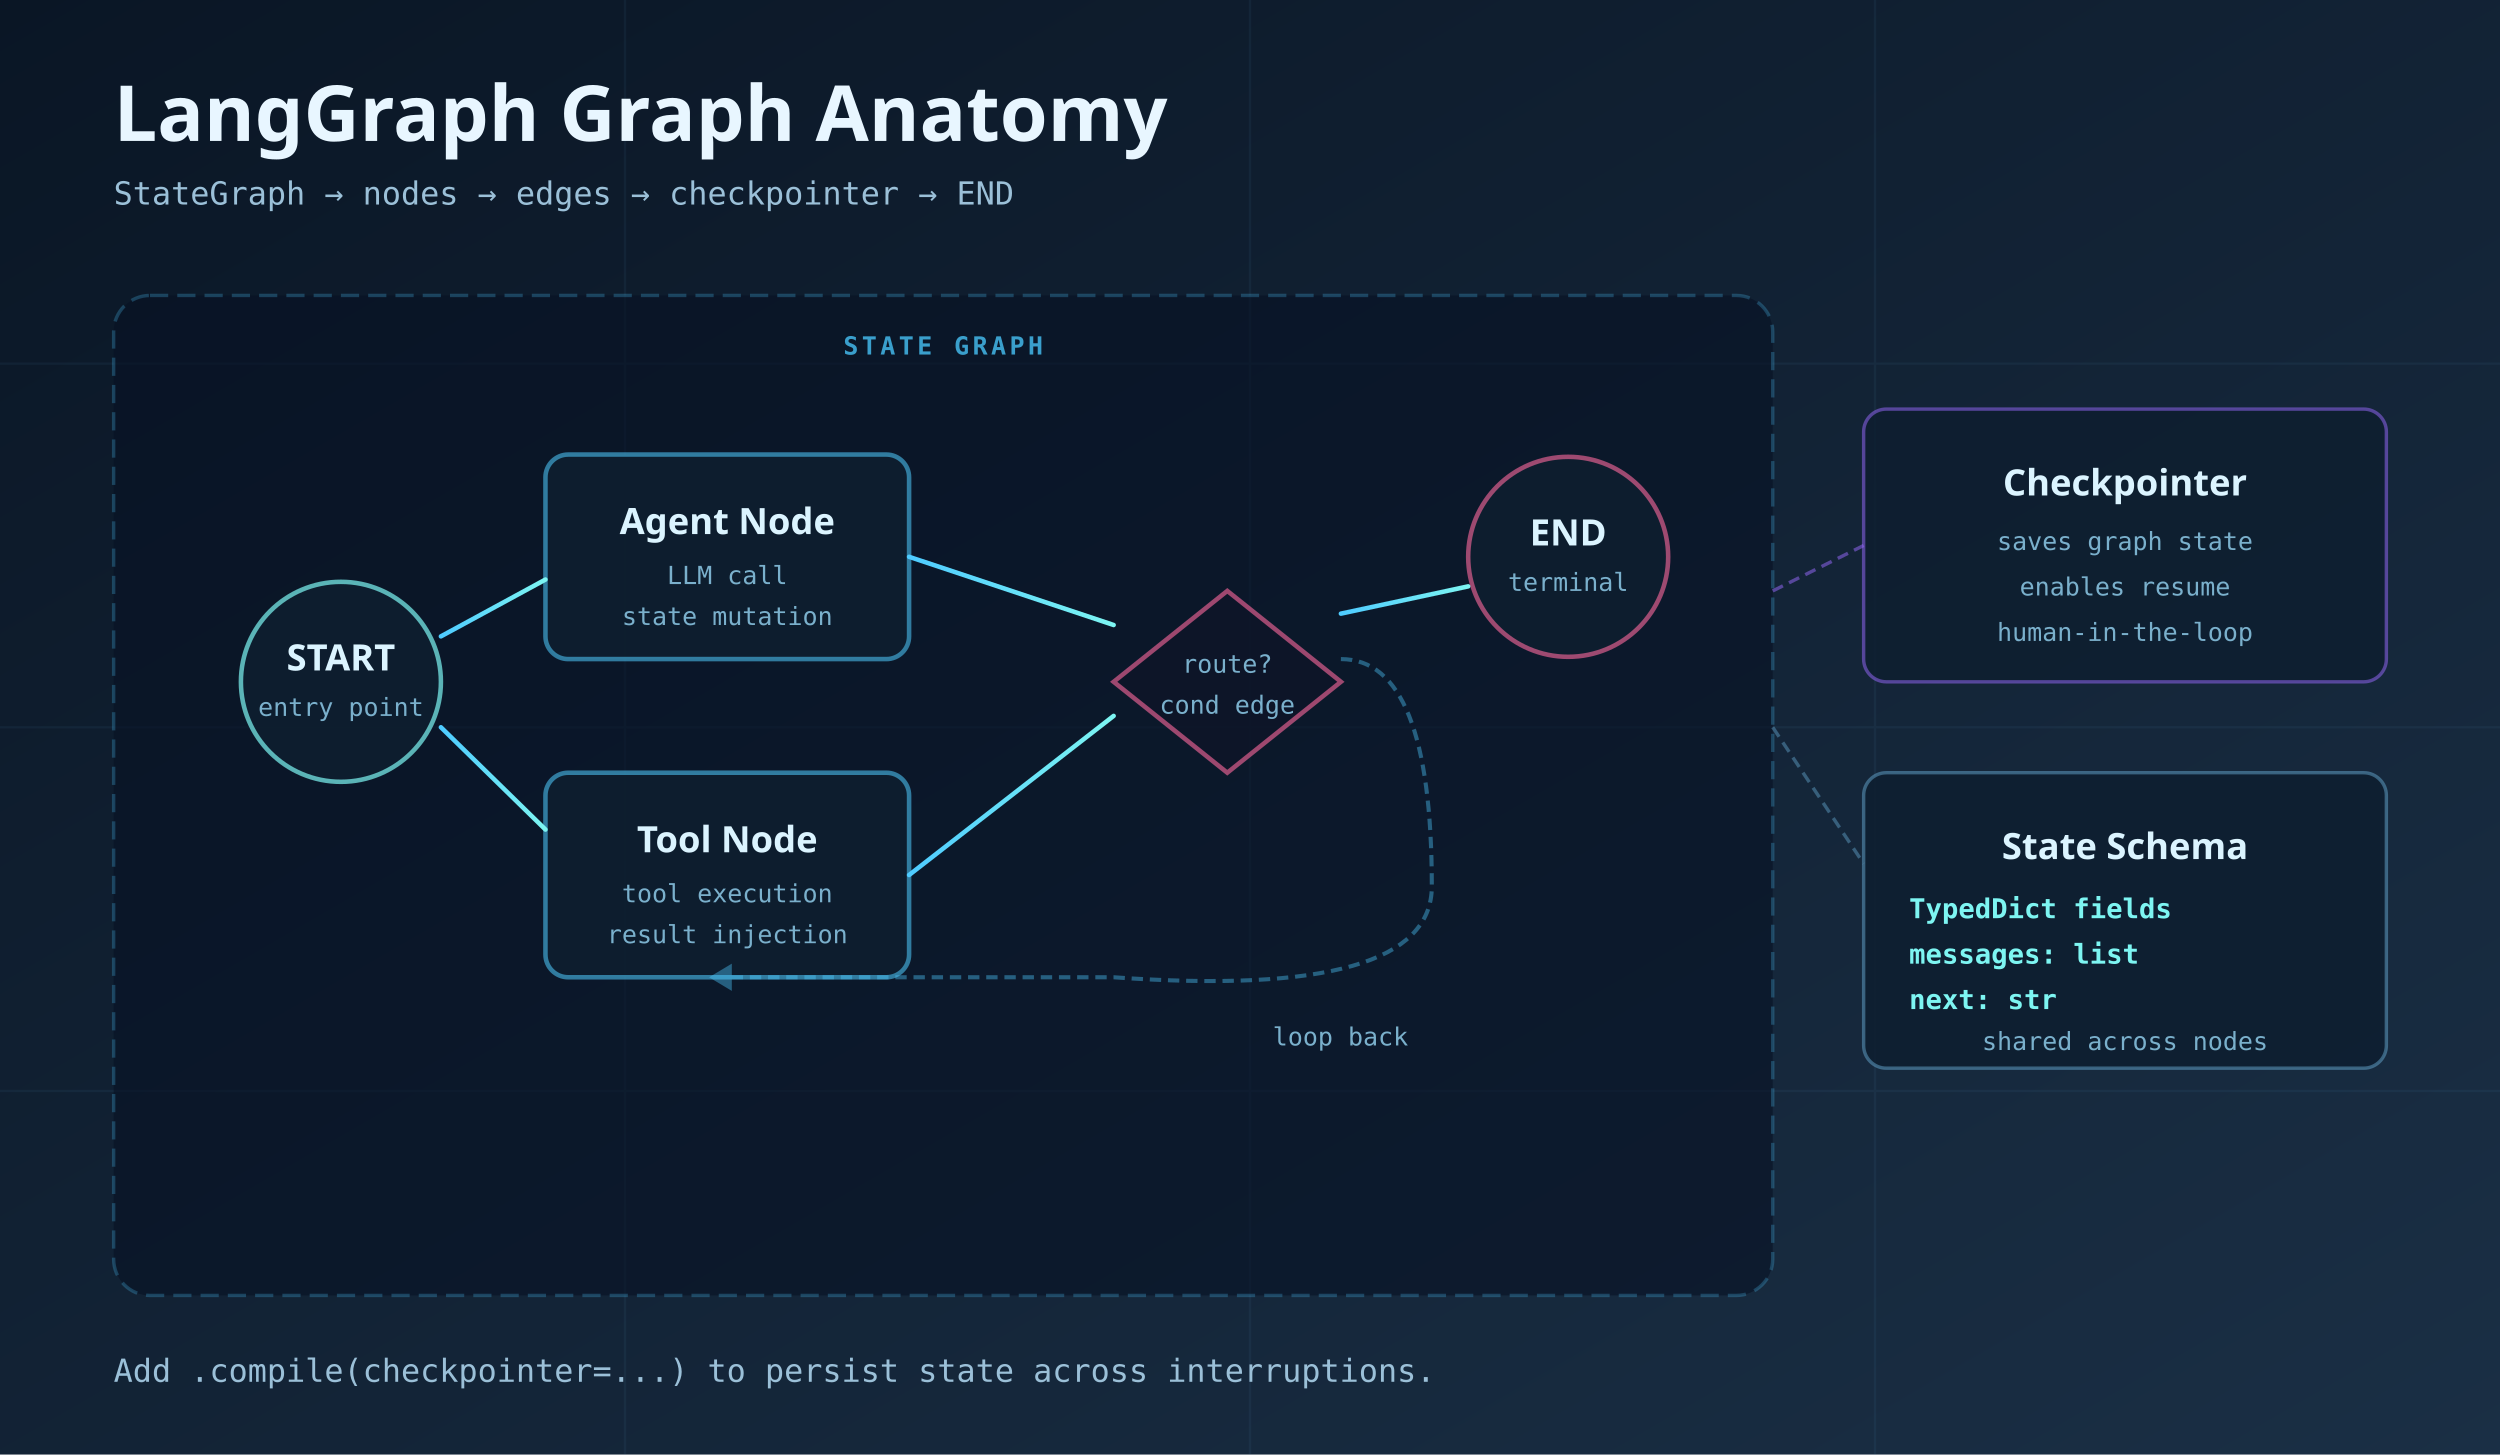
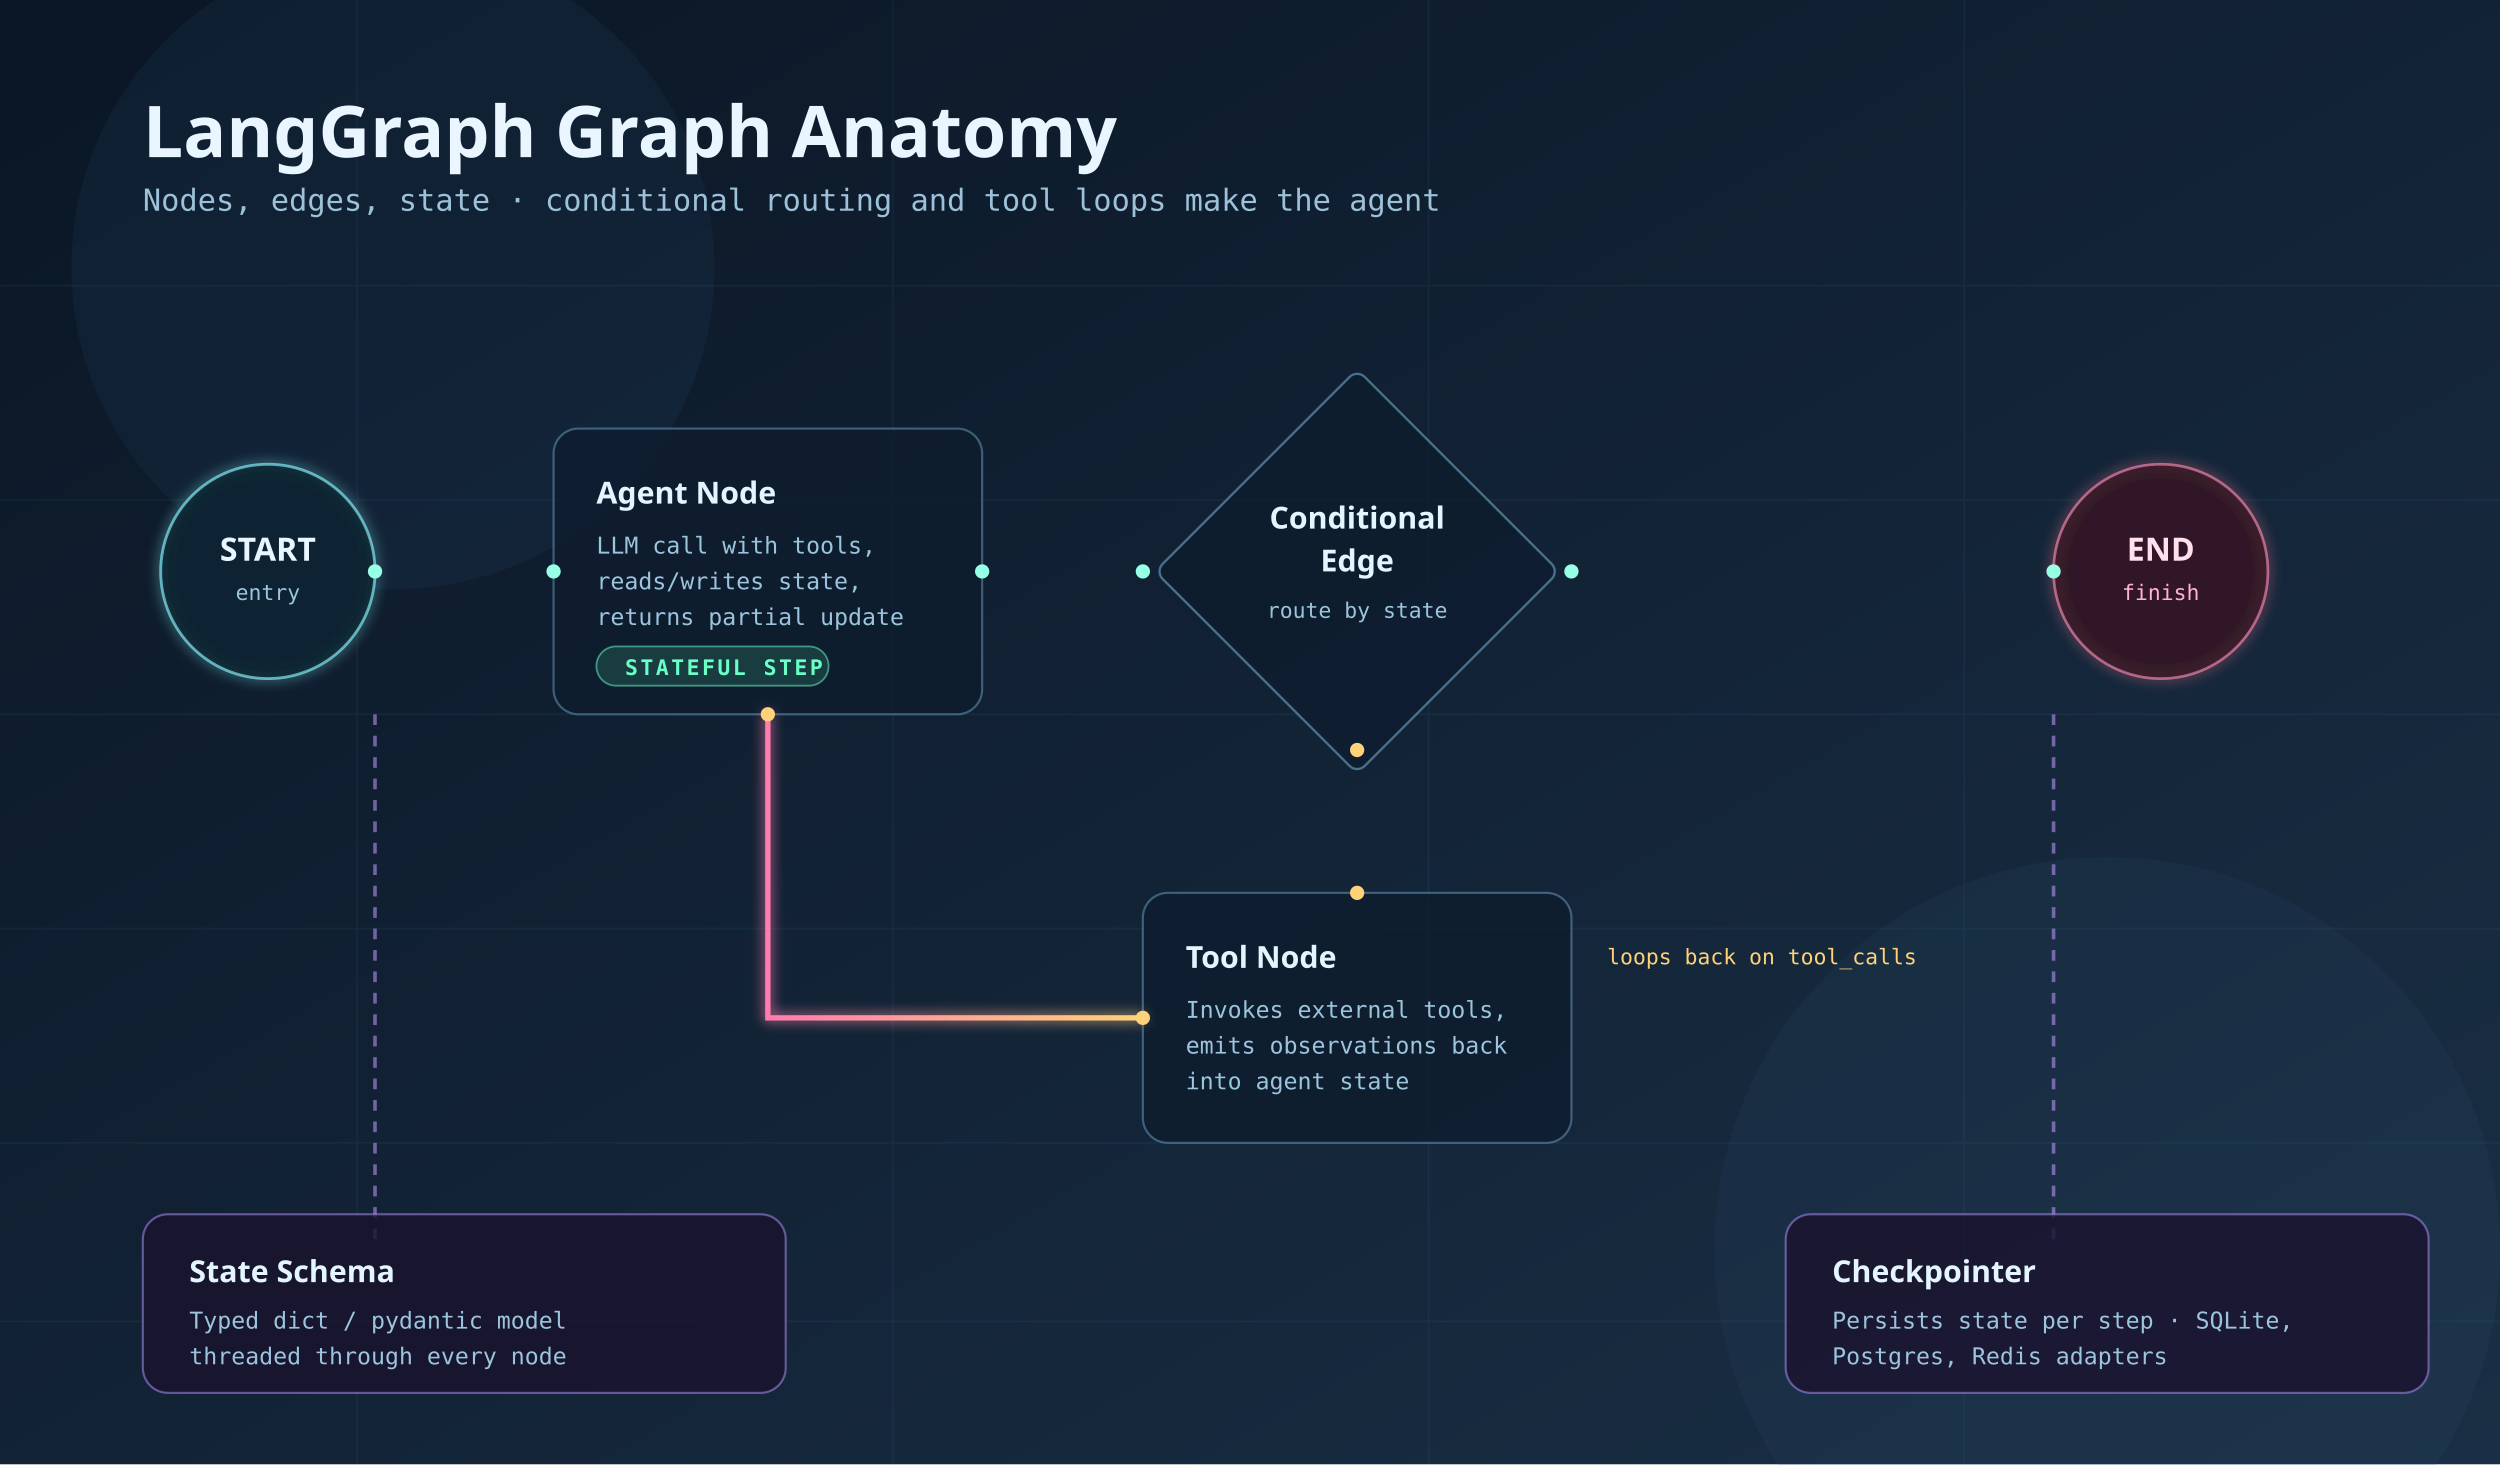
- <svg xmlns="http://www.w3.org/2000/svg" viewBox="0 0 1100 640" role="img" aria-labelledby="lgcs-title lgcs-desc">
+ <svg xmlns="http://www.w3.org/2000/svg" viewBox="0 0 1400 820" role="img" aria-labelledby="lgcs-title lgcs-desc">
  <defs>
-     <linearGradient id="lgcs-bg" x1="0" x2="1" y1="0" y2="1">
+     <linearGradient id="bg" x1="0" x2="1" y1="0" y2="1">
      <stop offset="0%" stop-color="#0a1625" />
      <stop offset="100%" stop-color="#1a2f45" />
    </linearGradient>
-     <linearGradient id="lgcs-cyan" x1="0" x2="1" y1="0" y2="0">
+     <linearGradient id="cyanLine" x1="0" x2="1" y1="0" y2="0">
      <stop offset="0%" stop-color="#4ecbff" />
      <stop offset="100%" stop-color="#7df5f2" />
    </linearGradient>
-     <linearGradient id="lgcs-pink" x1="0" x2="1" y1="0" y2="0">
-       <stop offset="0%" stop-color="#ff6a9e" />
-       <stop offset="100%" stop-color="#ffc17d" />
+     <linearGradient id="ok" x1="0" x2="1" y1="0" y2="0">
+       <stop offset="0%" stop-color="#4ef2a5" />
+       <stop offset="100%" stop-color="#78ffe2" />
    </linearGradient>
-     <filter id="lgcs-glow" x="-15%" y="-15%" width="130%" height="130%">
-       <feGaussianBlur stdDeviation="4" result="blur" />
+     <linearGradient id="warn" x1="0" x2="1" y1="0" y2="0">
+       <stop offset="0%" stop-color="#ff7cae" />
+       <stop offset="100%" stop-color="#ffd178" />
+     </linearGradient>
+     <filter id="glow" x="-40%" y="-40%" width="180%" height="180%">
+       <feGaussianBlur stdDeviation="3.5" result="blur" />
      <feMerge>
        <feMergeNode in="blur" />
        <feMergeNode in="SourceGraphic" />
      </feMerge>
    </filter>
    <style>
-       .lgcs-title { font: 700 34px 'Space Grotesk', sans-serif; fill: #e8f6ff; }
-       .lgcs-sub   { font: 500 14px 'Space Mono', monospace; fill: #9bc0d8; }
-       .lgcs-node  { font: 700 16px 'Space Grotesk', sans-serif; fill: #dbf4ff; }
-       .lgcs-small { font: 500 11px 'Space Mono', monospace; fill: #7ab0cc; }
-       .lgcs-tag   { font: 600 11px 'Space Mono', monospace; letter-spacing: 1.5px; }
-       .lgcs-code  { font: 600 12px 'Space Mono', monospace; fill: #7df5f2; }
+       .title { font: 700 40px 'Space Grotesk', sans-serif; fill: #e9f6ff; }
+       .sub { font: 500 17px 'Space Mono', monospace; fill: #9dc1d8; }
+       .stepTitle { font: 700 17px 'Space Grotesk', sans-serif; fill: #e3f5ff; }
+       .stepText { font: 500 13px 'Space Mono', monospace; fill: #9bc4dd; }
+       .okText { font: 700 12px 'Space Mono', monospace; fill: #6affc7; letter-spacing: 1.4px; }
+       .card { fill: rgba(14, 29, 46, 0.82); stroke: rgba(120, 179, 216, 0.44); stroke-width: 1.2; rx: 14; }
    </style>
  </defs>
-   <rect width="1100" height="640" fill="url(#lgcs-bg)" />
+   <rect width="1400" height="820" fill="url(#bg)" />
  <g opacity="0.07" stroke="#5fa2d0" stroke-width="1">
-     <line x1="0" y1="160" x2="1100" y2="160" />
-     <line x1="0" y1="320" x2="1100" y2="320" />
-     <line x1="0" y1="480" x2="1100" y2="480" />
-     <line x1="275" y1="0" x2="275" y2="640" />
-     <line x1="550" y1="0" x2="550" y2="640" />
-     <line x1="825" y1="0" x2="825" y2="640" />
+     <path d="M0 160 H1400" />
+     <path d="M0 280 H1400" />
+     <path d="M0 400 H1400" />
+     <path d="M0 520 H1400" />
+     <path d="M0 640 H1400" />
+     <path d="M0 740 H1400" />
+     <path d="M200 0 V820" />
+     <path d="M500 0 V820" />
+     <path d="M800 0 V820" />
+     <path d="M1100 0 V820" />
  </g>
-   <text class="lgcs-title" x="50" y="62">LangGraph Graph Anatomy</text>
-   <text class="lgcs-sub" x="50" y="90">StateGraph → nodes → edges → checkpointer → END</text>
-   <rect x="50" y="130" width="730" height="440" rx="16" fill="rgba(8,18,35,0.6)" stroke="rgba(78,203,255,0.25)" stroke-width="1.5" stroke-dasharray="8,4" />
-   <text class="lgcs-tag" x="415" y="156" text-anchor="middle" fill="#3a9fcc">STATE GRAPH</text>
-   <circle cx="150" cy="300" r="44" fill="rgba(14,30,47,0.9)" stroke="rgba(125,245,242,0.7)" stroke-width="2" />
-   <text class="lgcs-node" x="150" y="295" text-anchor="middle" fill="#7df5f2">START</text>
-   <text class="lgcs-small" x="150" y="315" text-anchor="middle">entry point</text>
-   <rect x="240" y="200" width="160" height="90" rx="10" fill="rgba(14,30,47,0.9)" stroke="rgba(78,203,255,0.55)" stroke-width="2" />
-   <text class="lgcs-node" x="320" y="235" text-anchor="middle">Agent Node</text>
-   <text class="lgcs-small" x="320" y="257" text-anchor="middle">LLM call</text>
-   <text class="lgcs-small" x="320" y="275" text-anchor="middle">state mutation</text>
-   <rect x="240" y="340" width="160" height="90" rx="10" fill="rgba(14,30,47,0.9)" stroke="rgba(78,203,255,0.55)" stroke-width="2" />
-   <text class="lgcs-node" x="320" y="375" text-anchor="middle">Tool Node</text>
-   <text class="lgcs-small" x="320" y="397" text-anchor="middle">tool execution</text>
-   <text class="lgcs-small" x="320" y="415" text-anchor="middle">result injection</text>
-   <polygon points="490,300 540,260 590,300 540,340" fill="rgba(14,22,40,0.9)" stroke="rgba(255,106,158,0.6)" stroke-width="2" />
-   <text class="lgcs-small" x="540" y="296" text-anchor="middle" fill="#ffaac8">route?</text>
-   <text class="lgcs-small" x="540" y="314" text-anchor="middle" fill="#ffaac8">cond edge</text>
-   <circle cx="690" cy="245" r="44" fill="rgba(14,30,47,0.9)" stroke="rgba(255,106,158,0.6)" stroke-width="2" />
-   <text class="lgcs-node" x="690" y="240" text-anchor="middle" fill="#ffaac8">END</text>
-   <text class="lgcs-small" x="690" y="260" text-anchor="middle">terminal</text>
-   <path d="M590 290 Q630 290 630 390 Q630 440 490 430 Q380 430 320 430" fill="none" stroke="rgba(78,203,255,0.4)" stroke-width="1.8" stroke-dasharray="5,3" />
-   <polygon points="322,424 312,430 322,436" fill="rgba(78,203,255,0.4)" />
-   <text class="lgcs-small" x="560" y="460">loop back</text>
-   <g fill="none" stroke="url(#lgcs-cyan)" stroke-width="2" stroke-linecap="round">
-     <path d="M194 280 L240 255" />
-     <path d="M194 320 L240 365" />
-     <path d="M400 245 L490 275" />
-     <path d="M400 385 L490 315" />
-     <path d="M590 270 L646 258" />
+   <g opacity="0.14">
+     <circle cx="220" cy="150" r="180" fill="#2f4f74" />
+     <circle cx="1180" cy="700" r="220" fill="#2c4f6b" />
  </g>
-   <rect x="820" y="180" width="230" height="120" rx="10" fill="rgba(14,30,47,0.85)" stroke="rgba(155,107,255,0.5)" stroke-width="1.5" />
-   <text class="lgcs-node" x="935" y="218" text-anchor="middle" fill="#c17df5">Checkpointer</text>
-   <text class="lgcs-small" x="935" y="242" text-anchor="middle">saves graph state</text>
-   <text class="lgcs-small" x="935" y="262" text-anchor="middle">enables resume</text>
-   <text class="lgcs-small" x="935" y="282" text-anchor="middle">human-in-the-loop</text>
-   <rect x="820" y="340" width="230" height="130" rx="10" fill="rgba(14,30,47,0.85)" stroke="rgba(109,181,222,0.45)" stroke-width="1.5" />
-   <text class="lgcs-node" x="935" y="378" text-anchor="middle">State Schema</text>
-   <text class="lgcs-code" x="840" y="404">TypedDict fields</text>
-   <text class="lgcs-code" x="840" y="424">messages: list</text>
-   <text class="lgcs-code" x="840" y="444">next: str</text>
-   <text class="lgcs-small" x="935" y="462" text-anchor="middle">shared across nodes</text>
-   <path d="M780 260 L820 240" fill="none" stroke="rgba(155,107,255,0.5)" stroke-width="1.5" stroke-dasharray="5,3" />
-   <path d="M780 320 L820 380" fill="none" stroke="rgba(109,181,222,0.4)" stroke-width="1.5" stroke-dasharray="5,3" />
-   <text class="lgcs-sub" x="50" y="608">Add .compile(checkpointer=...) to persist state across interruptions.</text>
+   <text class="title" x="80" y="88">LangGraph Graph Anatomy</text>
+   <text class="sub" x="80" y="118">Nodes, edges, state · conditional routing and tool loops make the agent</text>
+   <circle cx="150" cy="320" r="60" fill="rgba(14, 34, 48, 0.9)" stroke="rgba(126, 230, 240, 0.7)" stroke-width="1.6" filter="url(#glow)" />
+   <text x="150" y="314" text-anchor="middle" style="font: 700 18px 'Space Grotesk', sans-serif; fill: #e9f6ff;">START</text>
+   <text x="150" y="336" text-anchor="middle" style="font: 500 12px 'Space Mono', monospace; fill: #9bc4dd;">entry</text>
+   <rect class="card" x="310" y="240" width="240" height="160" />
+   <text class="stepTitle" x="334" y="282">Agent Node</text>
+   <text class="stepText" x="334" y="310">LLM call with tools,</text>
+   <text class="stepText" x="334" y="330">reads/writes state,</text>
+   <text class="stepText" x="334" y="350">returns partial update</text>
+   <rect x="334" y="362" width="130" height="22" rx="11" fill="rgba(60,170,130,0.22)" stroke="rgba(110,255,210,0.5)" />
+   <text x="350" y="378" class="okText">STATEFUL STEP</text>
+   <g transform="translate(760, 320) rotate(45)">
+     <rect x="-80" y="-80" width="160" height="160" rx="6" fill="rgba(14, 29, 46, 0.82)" stroke="rgba(120, 179, 216, 0.55)" stroke-width="1.3" />
+   </g>
+   <text x="760" y="296" text-anchor="middle" style="font: 700 17px 'Space Grotesk', sans-serif; fill: #e3f5ff;">Conditional</text>
+   <text x="760" y="320" text-anchor="middle" style="font: 700 17px 'Space Grotesk', sans-serif; fill: #e3f5ff;">Edge</text>
+   <text x="760" y="346" text-anchor="middle" style="font: 500 12px 'Space Mono', monospace; fill: #9bc4dd;">route by state</text>
+   <circle cx="1210" cy="320" r="60" fill="rgba(49, 24, 40, 0.82)" stroke="rgba(255, 142, 180, 0.6)" stroke-width="1.5" filter="url(#glow)" />
+   <text x="1210" y="314" text-anchor="middle" style="font: 700 18px 'Space Grotesk', sans-serif; fill: #ffe0ec;">END</text>
+   <text x="1210" y="336" text-anchor="middle" style="font: 500 12px 'Space Mono', monospace; fill: #ffb4ce;">finish</text>
+   <rect class="card" x="640" y="500" width="240" height="140" />
+   <text class="stepTitle" x="664" y="542">Tool Node</text>
+   <text class="stepText" x="664" y="570">Invokes external tools,</text>
+   <text class="stepText" x="664" y="590">emits observations back</text>
+   <text class="stepText" x="664" y="610">into agent state</text>
+   <g fill="none" stroke-linecap="round" stroke-width="3" filter="url(#glow)">
+     <path d="M210 320 H310" stroke="url(#cyanLine)" />
+     <path d="M550 320 H640" stroke="url(#cyanLine)" />
+     <path d="M880 320 H1150" stroke="url(#ok)" />
+     <path d="M760 420 V500" stroke="url(#warn)" />
+     <path d="M640 570 H430 V400" stroke="url(#warn)" />
+   </g>
+   <g fill="#96ffe5">
+     <circle cx="210" cy="320" r="4" />
+     <circle cx="310" cy="320" r="4" />
+     <circle cx="550" cy="320" r="4" />
+     <circle cx="640" cy="320" r="4" />
+     <circle cx="880" cy="320" r="4" />
+     <circle cx="1150" cy="320" r="4" />
+   </g>
+   <g fill="#ffd178">
+     <circle cx="760" cy="420" r="4" />
+     <circle cx="760" cy="500" r="4" />
+     <circle cx="640" cy="570" r="4" />
+     <circle cx="430" cy="400" r="4" />
+   </g>
+   <text x="900" y="540" style="font: 500 12px 'Space Mono', monospace; fill: #ffd178;">loops back on tool_calls</text>
+   <g fill="none" stroke-width="2" stroke-dasharray="6 6" stroke="rgba(178, 146, 240, 0.6)">
+     <path d="M210 400 V700" />
+     <path d="M1150 400 V700" />
+   </g>
+   <rect x="80" y="680" width="360" height="100" rx="14" fill="rgba(26, 19, 46, 0.82)" stroke="rgba(168, 139, 240, 0.55)" stroke-width="1.2" />
+   <text class="stepTitle" x="106" y="718">State Schema</text>
+   <text class="stepText" x="106" y="744">Typed dict / pydantic model</text>
+   <text class="stepText" x="106" y="764">threaded through every node</text>
+   <rect x="1000" y="680" width="360" height="100" rx="14" fill="rgba(26, 19, 46, 0.82)" stroke="rgba(168, 139, 240, 0.55)" stroke-width="1.2" />
+   <text class="stepTitle" x="1026" y="718">Checkpointer</text>
+   <text class="stepText" x="1026" y="744">Persists state per step · SQLite,</text>
+   <text class="stepText" x="1026" y="764">Postgres, Redis adapters</text>
</svg>
